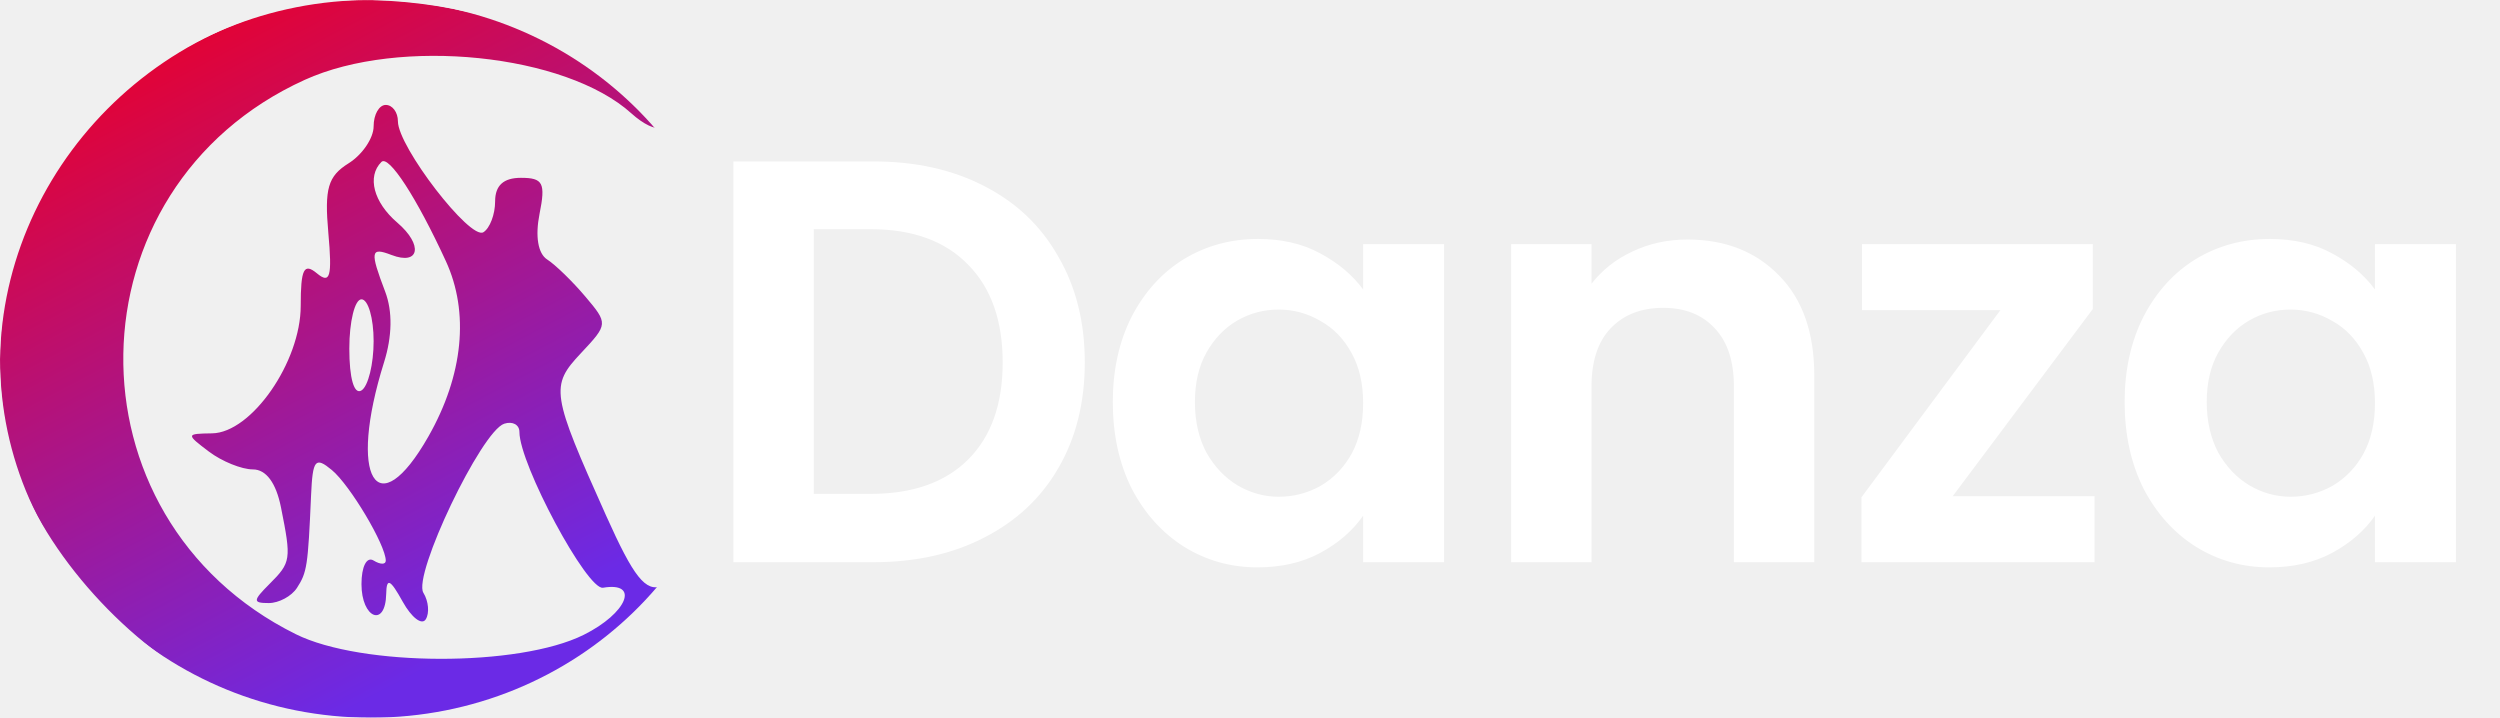
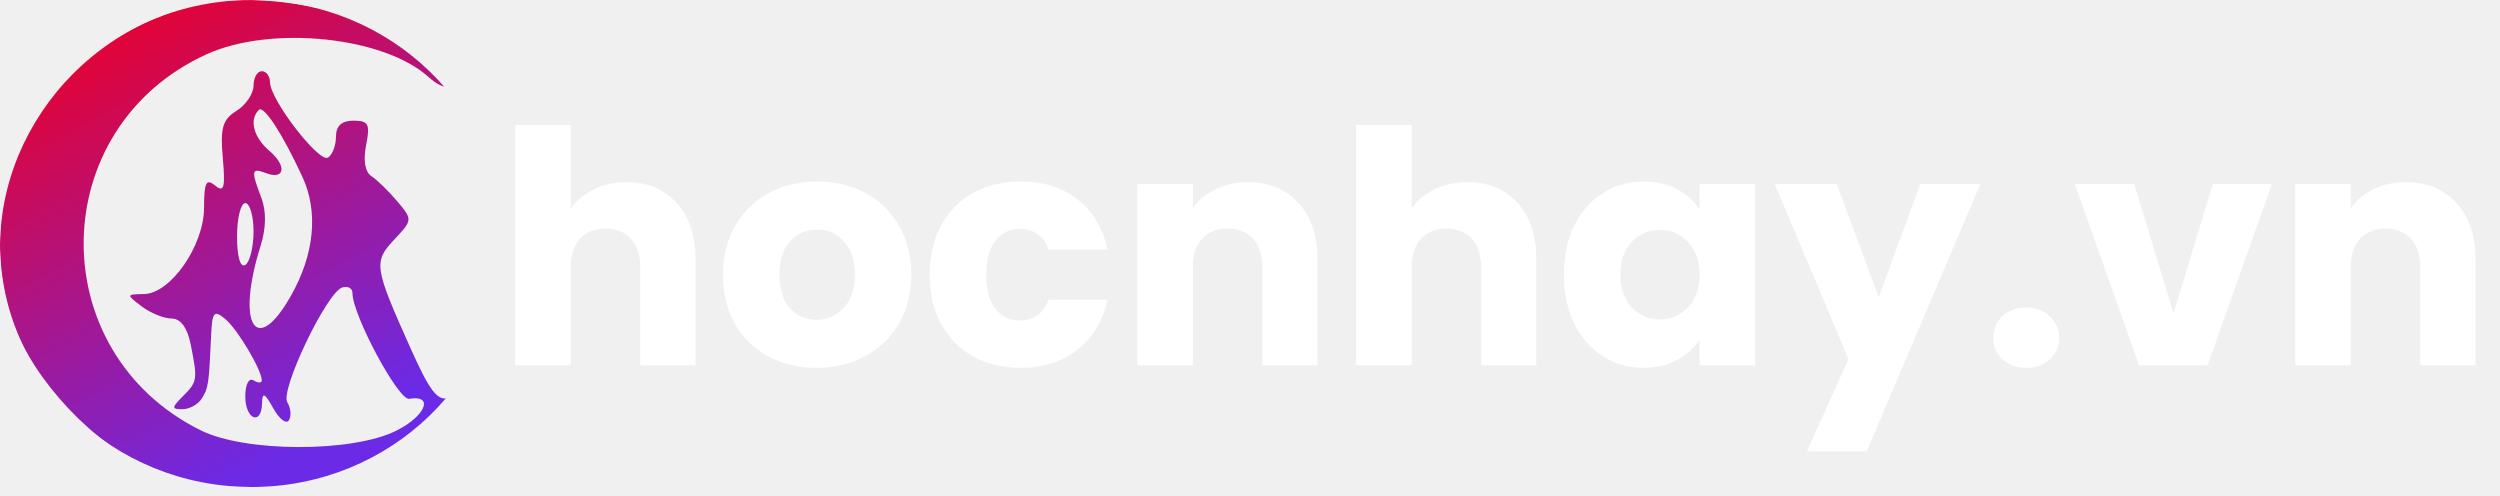
- <svg xmlns="http://www.w3.org/2000/svg" width="209" height="60" viewBox="0 0 209 60" fill="none">
-   <mask id="mask0_107_48" style="mask-type:alpha" maskUnits="userSpaceOnUse" x="0" y="0" width="62" height="60">
-     <ellipse cx="31" cy="30" rx="31" ry="30" fill="#D9D9D9" />
+ <svg xmlns="http://www.w3.org/2000/svg" width="308" height="61" viewBox="0 0 308 61" fill="none">
+   <mask id="mask0_853_384" style="mask-type:alpha" maskUnits="userSpaceOnUse" x="0" y="0" width="62" height="60">
+     <path d="M31 60C48.121 60 62 46.569 62 30C62 13.431 48.121 0 31 0C13.879 0 0 13.431 0 30C0 46.569 13.879 60 31 60Z" fill="#D9D9D9" />
  </mask>
-   <g mask="url(#mask0_107_48)">
-     <path fill-rule="evenodd" clip-rule="evenodd" d="M23.855 0.676C6.788 4.963 -3.579 22.201 1.142 38.442C3.188 45.477 10.114 53.496 17.413 57.279C21.81 59.557 23.919 59.973 31.235 59.999C38.239 60.023 40.762 59.588 44.605 57.691C49.414 55.318 58.613 47.891 55.363 49.005C53.955 49.489 52.99 48.275 50.669 43.103C46.074 32.86 45.984 32.274 48.573 29.518C50.843 27.101 50.847 27.052 48.922 24.779C47.854 23.517 46.422 22.126 45.74 21.69C44.975 21.198 44.733 19.745 45.105 17.881C45.623 15.295 45.402 14.866 43.55 14.866C42.091 14.866 41.392 15.505 41.392 16.838C41.392 17.922 40.95 19.082 40.411 19.415C39.304 20.099 33.266 12.262 33.266 10.143C33.266 9.388 32.809 8.772 32.25 8.772C31.692 8.772 31.235 9.576 31.235 10.559C31.235 11.542 30.292 12.934 29.14 13.654C27.416 14.731 27.117 15.758 27.449 19.47C27.777 23.141 27.601 23.769 26.497 22.853C25.407 21.948 25.14 22.48 25.14 25.564C25.14 30.261 21.024 36.181 17.725 36.228C15.542 36.26 15.536 36.294 17.463 37.752C18.547 38.572 20.204 39.243 21.145 39.243C22.248 39.243 23.081 40.37 23.49 42.417C24.366 46.797 24.333 47.015 22.529 48.82C21.131 50.218 21.123 50.416 22.469 50.416C23.313 50.416 24.375 49.845 24.827 49.146C25.668 47.847 25.746 47.335 26.006 41.404C26.137 38.416 26.359 38.147 27.747 39.299C29.268 40.562 32.25 45.575 32.25 46.87C32.25 47.21 31.793 47.206 31.235 46.861C30.659 46.504 30.219 47.359 30.219 48.832C30.219 51.702 32.229 52.501 32.286 49.654C32.314 48.269 32.619 48.411 33.665 50.299C34.404 51.632 35.271 52.295 35.594 51.774C35.916 51.253 35.827 50.257 35.397 49.561C34.485 48.086 40.241 36.041 42.154 35.422C42.852 35.196 43.423 35.505 43.423 36.109C43.423 38.806 49.087 49.361 50.414 49.135C53.522 48.608 52.428 51.27 48.795 53.074C43.371 55.77 30.212 55.739 24.731 53.019C5.157 43.308 5.602 15.7 25.478 6.675C33.403 3.077 47.287 4.504 52.788 9.482C53.789 10.388 54.847 10.892 55.137 10.6C55.96 9.777 48.987 4.81 43.776 2.504C38.363 0.11 29.388 -0.714 23.855 0.676ZM37.269 21.818C39.252 26.117 38.732 31.364 35.818 36.485C31.508 44.06 29.063 39.977 32.106 30.287C32.792 28.102 32.825 26.026 32.2 24.38C30.913 20.997 30.974 20.642 32.726 21.315C35.079 22.218 35.393 20.478 33.214 18.612C31.232 16.915 30.666 14.757 31.885 13.54C32.497 12.927 34.812 16.485 37.269 21.818ZM31.235 28.518C31.235 30.441 30.778 32.296 30.219 32.641C29.605 33.02 29.203 31.635 29.203 29.146C29.203 26.879 29.66 25.023 30.219 25.023C30.778 25.023 31.235 26.596 31.235 28.518Z" fill="url(#paint0_linear_107_48)" />
+   <g mask="url(#mask0_853_384)">
+     <path fill-rule="evenodd" clip-rule="evenodd" d="M23.855 0.676C6.788 4.963 -3.579 22.201 1.142 38.442C3.188 45.477 10.114 53.496 17.413 57.279C21.81 59.557 23.919 59.973 31.235 59.999C38.239 60.023 40.762 59.588 44.605 57.691C49.414 55.318 58.613 47.891 55.363 49.005C53.955 49.489 52.99 48.275 50.669 43.103C46.074 32.86 45.984 32.274 48.573 29.518C50.843 27.101 50.847 27.052 48.922 24.779C47.854 23.517 46.422 22.126 45.74 21.69C44.975 21.198 44.733 19.745 45.105 17.881C45.623 15.295 45.402 14.866 43.55 14.866C42.091 14.866 41.392 15.505 41.392 16.838C41.392 17.922 40.95 19.082 40.411 19.415C39.304 20.099 33.266 12.262 33.266 10.143C33.266 9.388 32.809 8.772 32.25 8.772C31.692 8.772 31.235 9.576 31.235 10.559C31.235 11.542 30.292 12.934 29.14 13.654C27.416 14.731 27.117 15.758 27.449 19.47C27.777 23.141 27.601 23.769 26.497 22.853C25.407 21.948 25.14 22.48 25.14 25.564C25.14 30.261 21.024 36.181 17.725 36.228C15.542 36.26 15.536 36.294 17.463 37.752C18.547 38.572 20.204 39.243 21.145 39.243C22.248 39.243 23.081 40.37 23.49 42.417C24.366 46.797 24.333 47.015 22.529 48.82C21.131 50.218 21.123 50.416 22.469 50.416C23.313 50.416 24.375 49.845 24.827 49.146C25.668 47.847 25.746 47.335 26.006 41.404C26.137 38.416 26.359 38.147 27.747 39.299C29.268 40.562 32.25 45.575 32.25 46.87C32.25 47.21 31.793 47.206 31.235 46.861C30.659 46.504 30.219 47.359 30.219 48.832C30.219 51.702 32.229 52.501 32.286 49.654C32.314 48.269 32.619 48.411 33.665 50.299C34.404 51.632 35.271 52.295 35.594 51.774C35.916 51.253 35.827 50.257 35.397 49.561C34.485 48.086 40.241 36.041 42.154 35.422C42.852 35.196 43.423 35.505 43.423 36.109C43.423 38.806 49.087 49.361 50.414 49.135C53.522 48.608 52.428 51.27 48.795 53.074C43.371 55.77 30.212 55.739 24.731 53.019C5.157 43.308 5.602 15.7 25.478 6.675C33.403 3.077 47.287 4.504 52.788 9.482C53.789 10.388 54.847 10.892 55.137 10.6C55.96 9.777 48.987 4.81 43.776 2.504C38.363 0.11 29.388 -0.714 23.855 0.676ZM37.269 21.818C39.252 26.117 38.732 31.364 35.818 36.485C31.508 44.06 29.063 39.977 32.106 30.287C32.792 28.102 32.825 26.026 32.2 24.38C30.913 20.997 30.974 20.642 32.726 21.315C35.079 22.218 35.393 20.478 33.214 18.612C31.232 16.915 30.666 14.757 31.885 13.54C32.497 12.927 34.812 16.485 37.269 21.818ZM31.235 28.518C31.235 30.441 30.778 32.296 30.219 32.641C29.605 33.02 29.203 31.635 29.203 29.146C29.203 26.879 29.66 25.023 30.219 25.023C30.778 25.023 31.235 26.596 31.235 28.518Z" fill="url(#paint0_linear_853_384)" />
  </g>
-   <path d="M73.024 13.496C76.544 13.496 79.632 14.184 82.288 15.56C84.976 16.936 87.04 18.904 88.48 21.464C89.952 23.992 90.688 26.936 90.688 30.296C90.688 33.656 89.952 36.6 88.48 39.128C87.04 41.624 84.976 43.56 82.288 44.936C79.632 46.312 76.544 47 73.024 47H61.312V13.496H73.024ZM72.784 41.288C76.304 41.288 79.024 40.328 80.944 38.408C82.864 36.488 83.824 33.784 83.824 30.296C83.824 26.808 82.864 24.088 80.944 22.136C79.024 20.152 76.304 19.16 72.784 19.16H68.032V41.288H72.784ZM93.03 33.608C93.03 30.92 93.558 28.536 94.614 26.456C95.702 24.376 97.158 22.776 98.982 21.656C100.838 20.536 102.902 19.976 105.174 19.976C107.158 19.976 108.886 20.376 110.358 21.176C111.862 21.976 113.062 22.984 113.958 24.2V20.408H120.726V47H113.958V43.112C113.094 44.36 111.894 45.4 110.358 46.232C108.854 47.032 107.11 47.432 105.126 47.432C102.886 47.432 100.838 46.856 98.982 45.704C97.158 44.552 95.702 42.936 94.614 40.856C93.558 38.744 93.03 36.328 93.03 33.608ZM113.958 33.704C113.958 32.072 113.638 30.68 112.998 29.528C112.358 28.344 111.494 27.448 110.406 26.84C109.318 26.2 108.15 25.88 106.902 25.88C105.654 25.88 104.502 26.184 103.446 26.792C102.39 27.4 101.526 28.296 100.854 29.48C100.214 30.632 99.894 32.008 99.894 33.608C99.894 35.208 100.214 36.616 100.854 37.832C101.526 39.016 102.39 39.928 103.446 40.568C104.534 41.208 105.686 41.528 106.902 41.528C108.15 41.528 109.318 41.224 110.406 40.616C111.494 39.976 112.358 39.08 112.998 37.928C113.638 36.744 113.958 35.336 113.958 33.704ZM141.066 20.024C144.234 20.024 146.794 21.032 148.746 23.048C150.698 25.032 151.674 27.816 151.674 31.4V47H144.954V32.312C144.954 30.2 144.426 28.584 143.37 27.464C142.314 26.312 140.874 25.736 139.05 25.736C137.194 25.736 135.722 26.312 134.634 27.464C133.578 28.584 133.05 30.2 133.05 32.312V47H126.33V20.408H133.05V23.72C133.946 22.568 135.082 21.672 136.458 21.032C137.866 20.36 139.402 20.024 141.066 20.024ZM163.248 41.48H175.104V47H155.616V41.576L167.232 25.928H155.664V20.408H174.96V25.832L163.248 41.48ZM177.619 33.608C177.619 30.92 178.147 28.536 179.203 26.456C180.291 24.376 181.747 22.776 183.571 21.656C185.427 20.536 187.491 19.976 189.763 19.976C191.747 19.976 193.475 20.376 194.947 21.176C196.451 21.976 197.651 22.984 198.547 24.2V20.408H205.315V47H198.547V43.112C197.683 44.36 196.483 45.4 194.947 46.232C193.443 47.032 191.699 47.432 189.715 47.432C187.475 47.432 185.427 46.856 183.571 45.704C181.747 44.552 180.291 42.936 179.203 40.856C178.147 38.744 177.619 36.328 177.619 33.608ZM198.547 33.704C198.547 32.072 198.227 30.68 197.587 29.528C196.947 28.344 196.083 27.448 194.995 26.84C193.907 26.2 192.739 25.88 191.491 25.88C190.243 25.88 189.091 26.184 188.035 26.792C186.979 27.4 186.115 28.296 185.443 29.48C184.803 30.632 184.483 32.008 184.483 33.608C184.483 35.208 184.803 36.616 185.443 37.832C186.115 39.016 186.979 39.928 188.035 40.568C189.123 41.208 190.275 41.528 191.491 41.528C192.739 41.528 193.907 41.224 194.995 40.616C196.083 39.976 196.947 39.08 197.587 37.928C198.227 36.744 198.547 35.336 198.547 33.704Z" fill="white" />
+   <path d="M77.2 22.44C79.76 22.44 81.813 23.293 83.36 25C84.907 26.68 85.68 29 85.68 31.96V45H78.88V32.88C78.88 31.387 78.493 30.227 77.72 29.4C76.947 28.573 75.907 28.16 74.6 28.16C73.293 28.16 72.253 28.573 71.48 29.4C70.707 30.227 70.32 31.387 70.32 32.88V45H63.48V15.4H70.32V25.68C71.013 24.693 71.96 23.907 73.16 23.32C74.36 22.733 75.707 22.44 77.2 22.44ZM100.593 45.32C98.406 45.32 96.433 44.853 94.673 43.92C92.94 42.987 91.567 41.653 90.553 39.92C89.567 38.187 89.073 36.16 89.073 33.84C89.073 31.547 89.58 29.533 90.593 27.8C91.606 26.04 92.993 24.693 94.753 23.76C96.513 22.827 98.487 22.36 100.673 22.36C102.86 22.36 104.833 22.827 106.593 23.76C108.353 24.693 109.74 26.04 110.753 27.8C111.766 29.533 112.273 31.547 112.273 33.84C112.273 36.133 111.753 38.16 110.713 39.92C109.7 41.653 108.3 42.987 106.513 43.92C104.753 44.853 102.78 45.32 100.593 45.32ZM100.593 39.4C101.9 39.4 103.006 38.92 103.913 37.96C104.846 37 105.313 35.627 105.313 33.84C105.313 32.053 104.86 30.68 103.953 29.72C103.073 28.76 101.98 28.28 100.673 28.28C99.34 28.28 98.233 28.76 97.353 29.72C96.473 30.653 96.033 32.027 96.033 33.84C96.033 35.627 96.46 37 97.313 37.96C98.193 38.92 99.287 39.4 100.593 39.4ZM114.542 33.84C114.542 31.52 115.009 29.493 115.942 27.76C116.902 26.027 118.222 24.693 119.902 23.76C121.609 22.827 123.555 22.36 125.742 22.36C128.542 22.36 130.875 23.093 132.742 24.56C134.635 26.027 135.875 28.093 136.462 30.76H129.182C128.569 29.053 127.382 28.2 125.622 28.2C124.369 28.2 123.369 28.693 122.622 29.68C121.875 30.64 121.502 32.027 121.502 33.84C121.502 35.653 121.875 37.053 122.622 38.04C123.369 39 124.369 39.48 125.622 39.48C127.382 39.48 128.569 38.627 129.182 36.92H136.462C135.875 39.533 134.635 41.587 132.742 43.08C130.849 44.573 128.515 45.32 125.742 45.32C123.555 45.32 121.609 44.853 119.902 43.92C118.222 42.987 116.902 41.653 115.942 39.92C115.009 38.187 114.542 36.16 114.542 33.84ZM153.721 22.44C156.334 22.44 158.414 23.293 159.961 25C161.534 26.68 162.321 29 162.321 31.96V45H155.521V32.88C155.521 31.387 155.134 30.227 154.361 29.4C153.587 28.573 152.547 28.16 151.241 28.16C149.934 28.16 148.894 28.573 148.121 29.4C147.347 30.227 146.961 31.387 146.961 32.88V45H140.121V22.68H146.961V25.64C147.654 24.653 148.587 23.88 149.761 23.32C150.934 22.733 152.254 22.44 153.721 22.44ZM180.794 22.44C183.354 22.44 185.407 23.293 186.954 25C188.5 26.68 189.274 29 189.274 31.96V45H182.474V32.88C182.474 31.387 182.087 30.227 181.314 29.4C180.54 28.573 179.5 28.16 178.194 28.16C176.887 28.16 175.847 28.573 175.074 29.4C174.3 30.227 173.914 31.387 173.914 32.88V45H167.074V15.4H173.914V25.68C174.607 24.693 175.554 23.907 176.754 23.32C177.954 22.733 179.3 22.44 180.794 22.44ZM192.667 33.8C192.667 31.507 193.094 29.493 193.947 27.76C194.827 26.027 196.014 24.693 197.507 23.76C199 22.827 200.667 22.36 202.507 22.36C204.08 22.36 205.454 22.68 206.627 23.32C207.827 23.96 208.747 24.8 209.387 25.84V22.68H216.227V45H209.387V41.84C208.72 42.88 207.787 43.72 206.587 44.36C205.414 45 204.04 45.32 202.467 45.32C200.654 45.32 199 44.853 197.507 43.92C196.014 42.96 194.827 41.613 193.947 39.88C193.094 38.12 192.667 36.093 192.667 33.8ZM209.387 33.84C209.387 32.133 208.907 30.787 207.947 29.8C207.014 28.813 205.867 28.32 204.507 28.32C203.147 28.32 201.987 28.813 201.027 29.8C200.094 30.76 199.627 32.093 199.627 33.8C199.627 35.507 200.094 36.867 201.027 37.88C201.987 38.867 203.147 39.36 204.507 39.36C205.867 39.36 207.014 38.867 207.947 37.88C208.907 36.893 209.387 35.547 209.387 33.84ZM243.975 22.68L229.975 55.6H222.615L227.735 44.24L218.655 22.68H226.295L231.455 36.64L236.575 22.68H243.975ZM249.649 45.32C248.449 45.32 247.462 44.973 246.689 44.28C245.942 43.56 245.569 42.68 245.569 41.64C245.569 40.573 245.942 39.68 246.689 38.96C247.462 38.24 248.449 37.88 249.649 37.88C250.822 37.88 251.782 38.24 252.529 38.96C253.302 39.68 253.689 40.573 253.689 41.64C253.689 42.68 253.302 43.56 252.529 44.28C251.782 44.973 250.822 45.32 249.649 45.32ZM267.778 38.6L272.618 22.68H279.898L271.978 45H263.538L255.618 22.68H262.938L267.778 38.6ZM296.377 22.44C298.99 22.44 301.07 23.293 302.617 25C304.19 26.68 304.977 29 304.977 31.96V45H298.177V32.88C298.177 31.387 297.79 30.227 297.017 29.4C296.244 28.573 295.204 28.16 293.897 28.16C292.59 28.16 291.55 28.573 290.777 29.4C290.004 30.227 289.617 31.387 289.617 32.88V45H282.777V22.68H289.617V25.64C290.31 24.653 291.244 23.88 292.417 23.32C293.59 22.733 294.91 22.44 296.377 22.44Z" fill="white" />
  <defs>
-     <linearGradient id="paint0_linear_107_48" x1="-1.25714e-07" y1="7.11" x2="28.021" y2="60" gradientUnits="userSpaceOnUse">
+     <linearGradient id="paint0_linear_853_384" x1="-1.06664e-07" y1="7.11" x2="28.021" y2="60" gradientUnits="userSpaceOnUse">
      <stop stop-color="#EB0029" />
      <stop offset="1" stop-color="#6B2AE6" />
    </linearGradient>
  </defs>
</svg>
